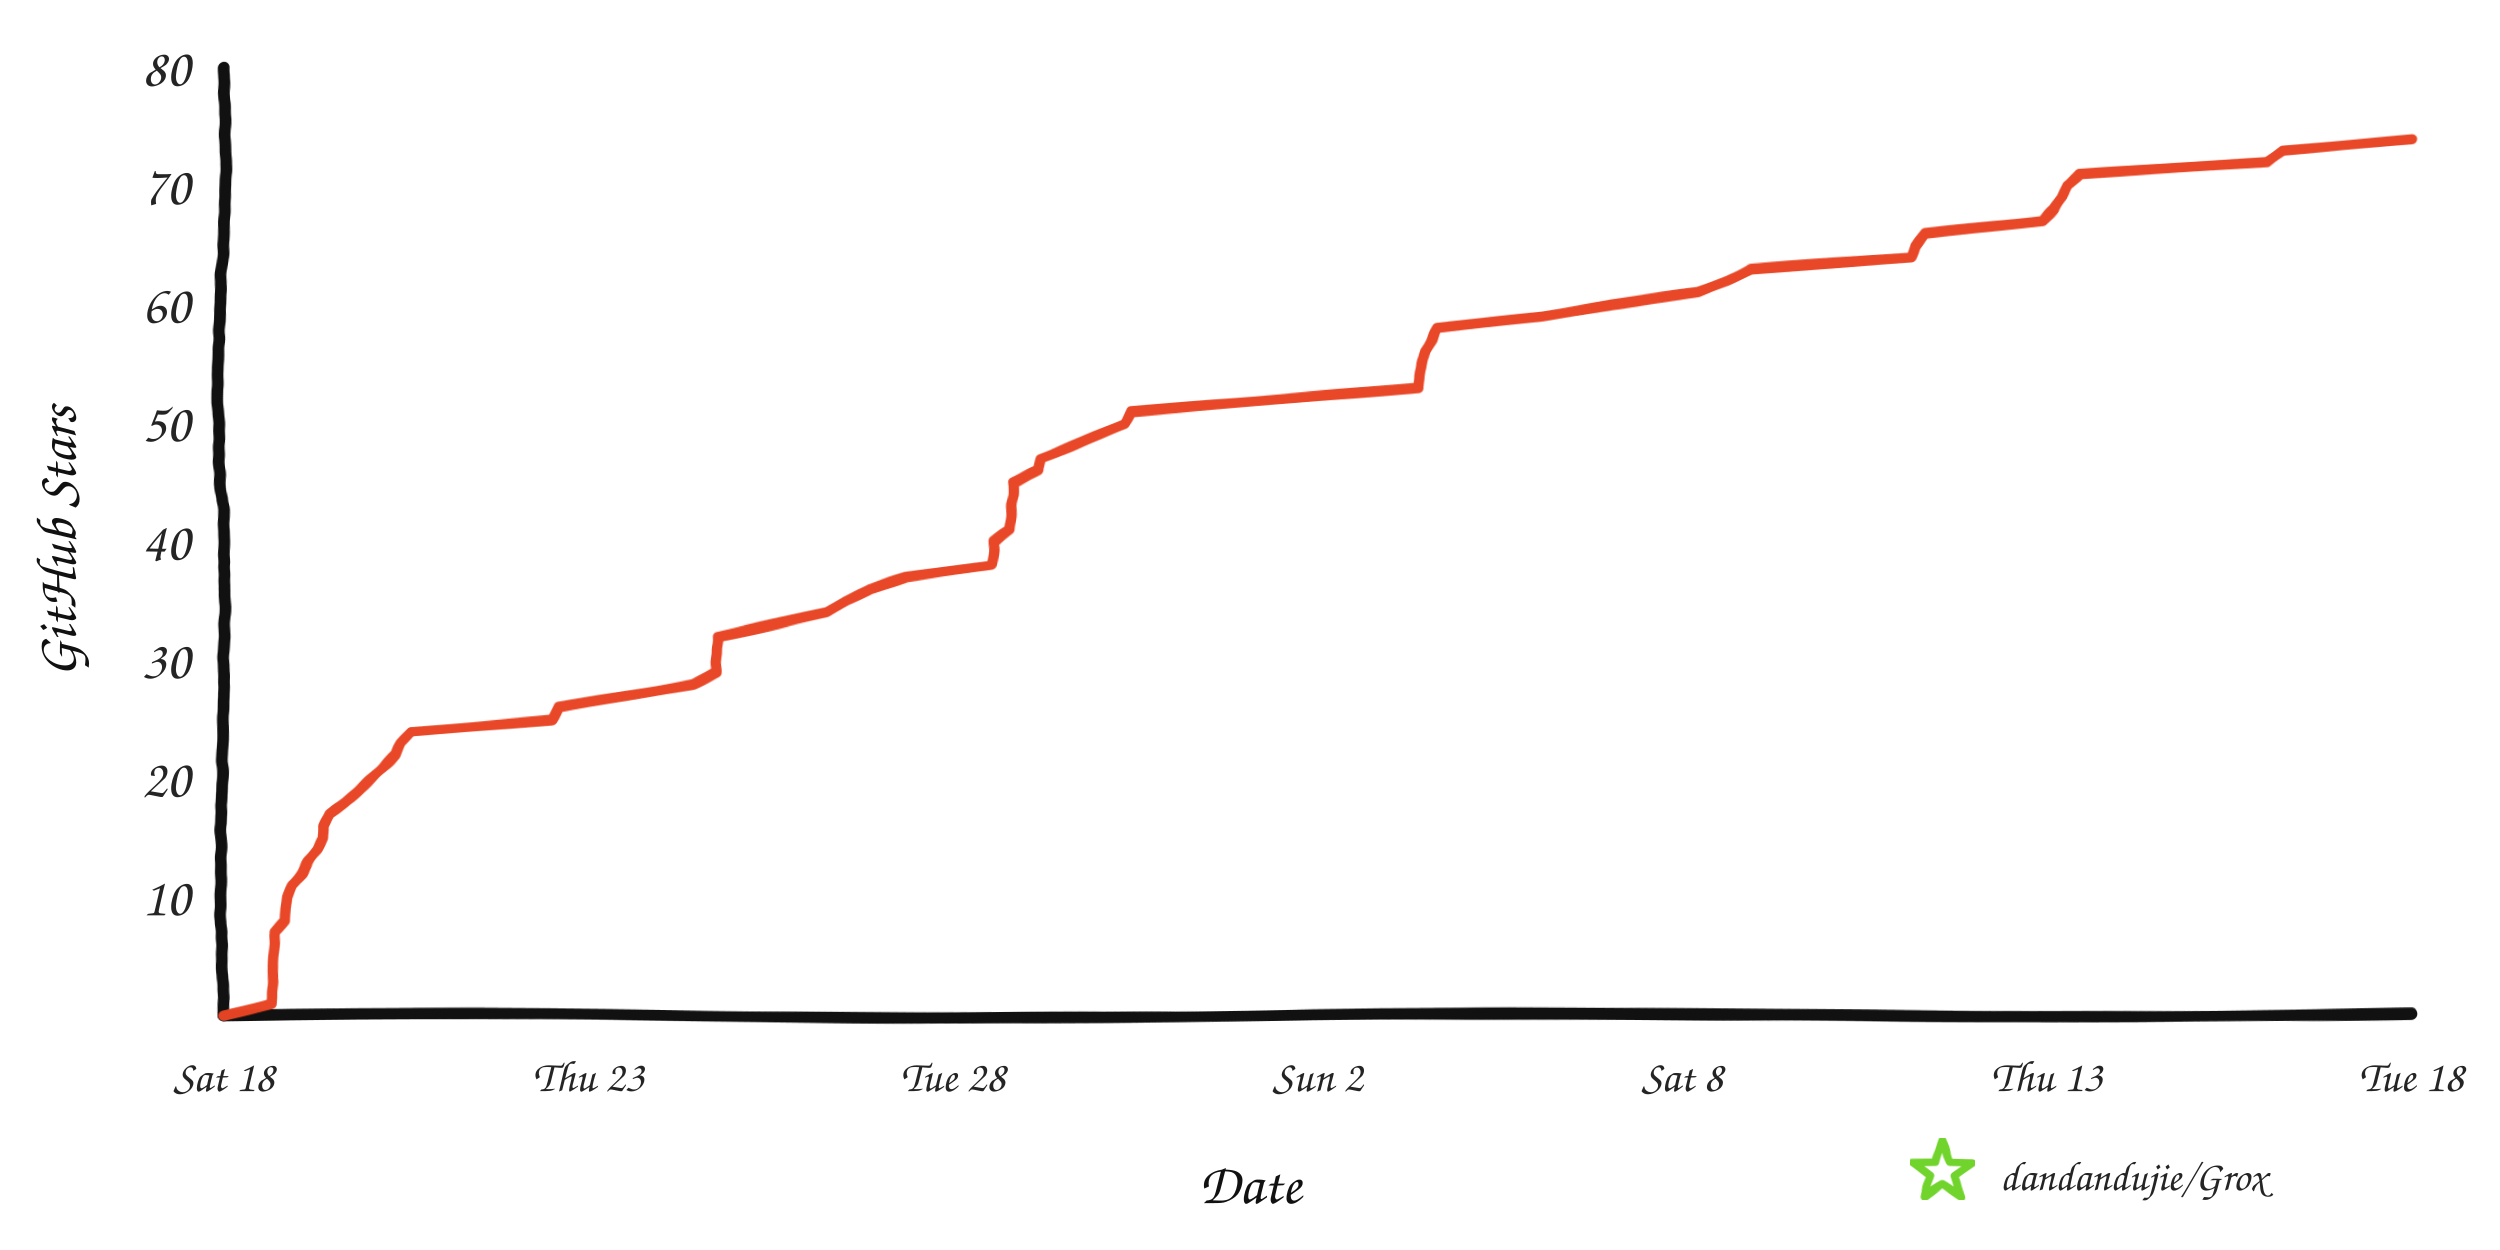
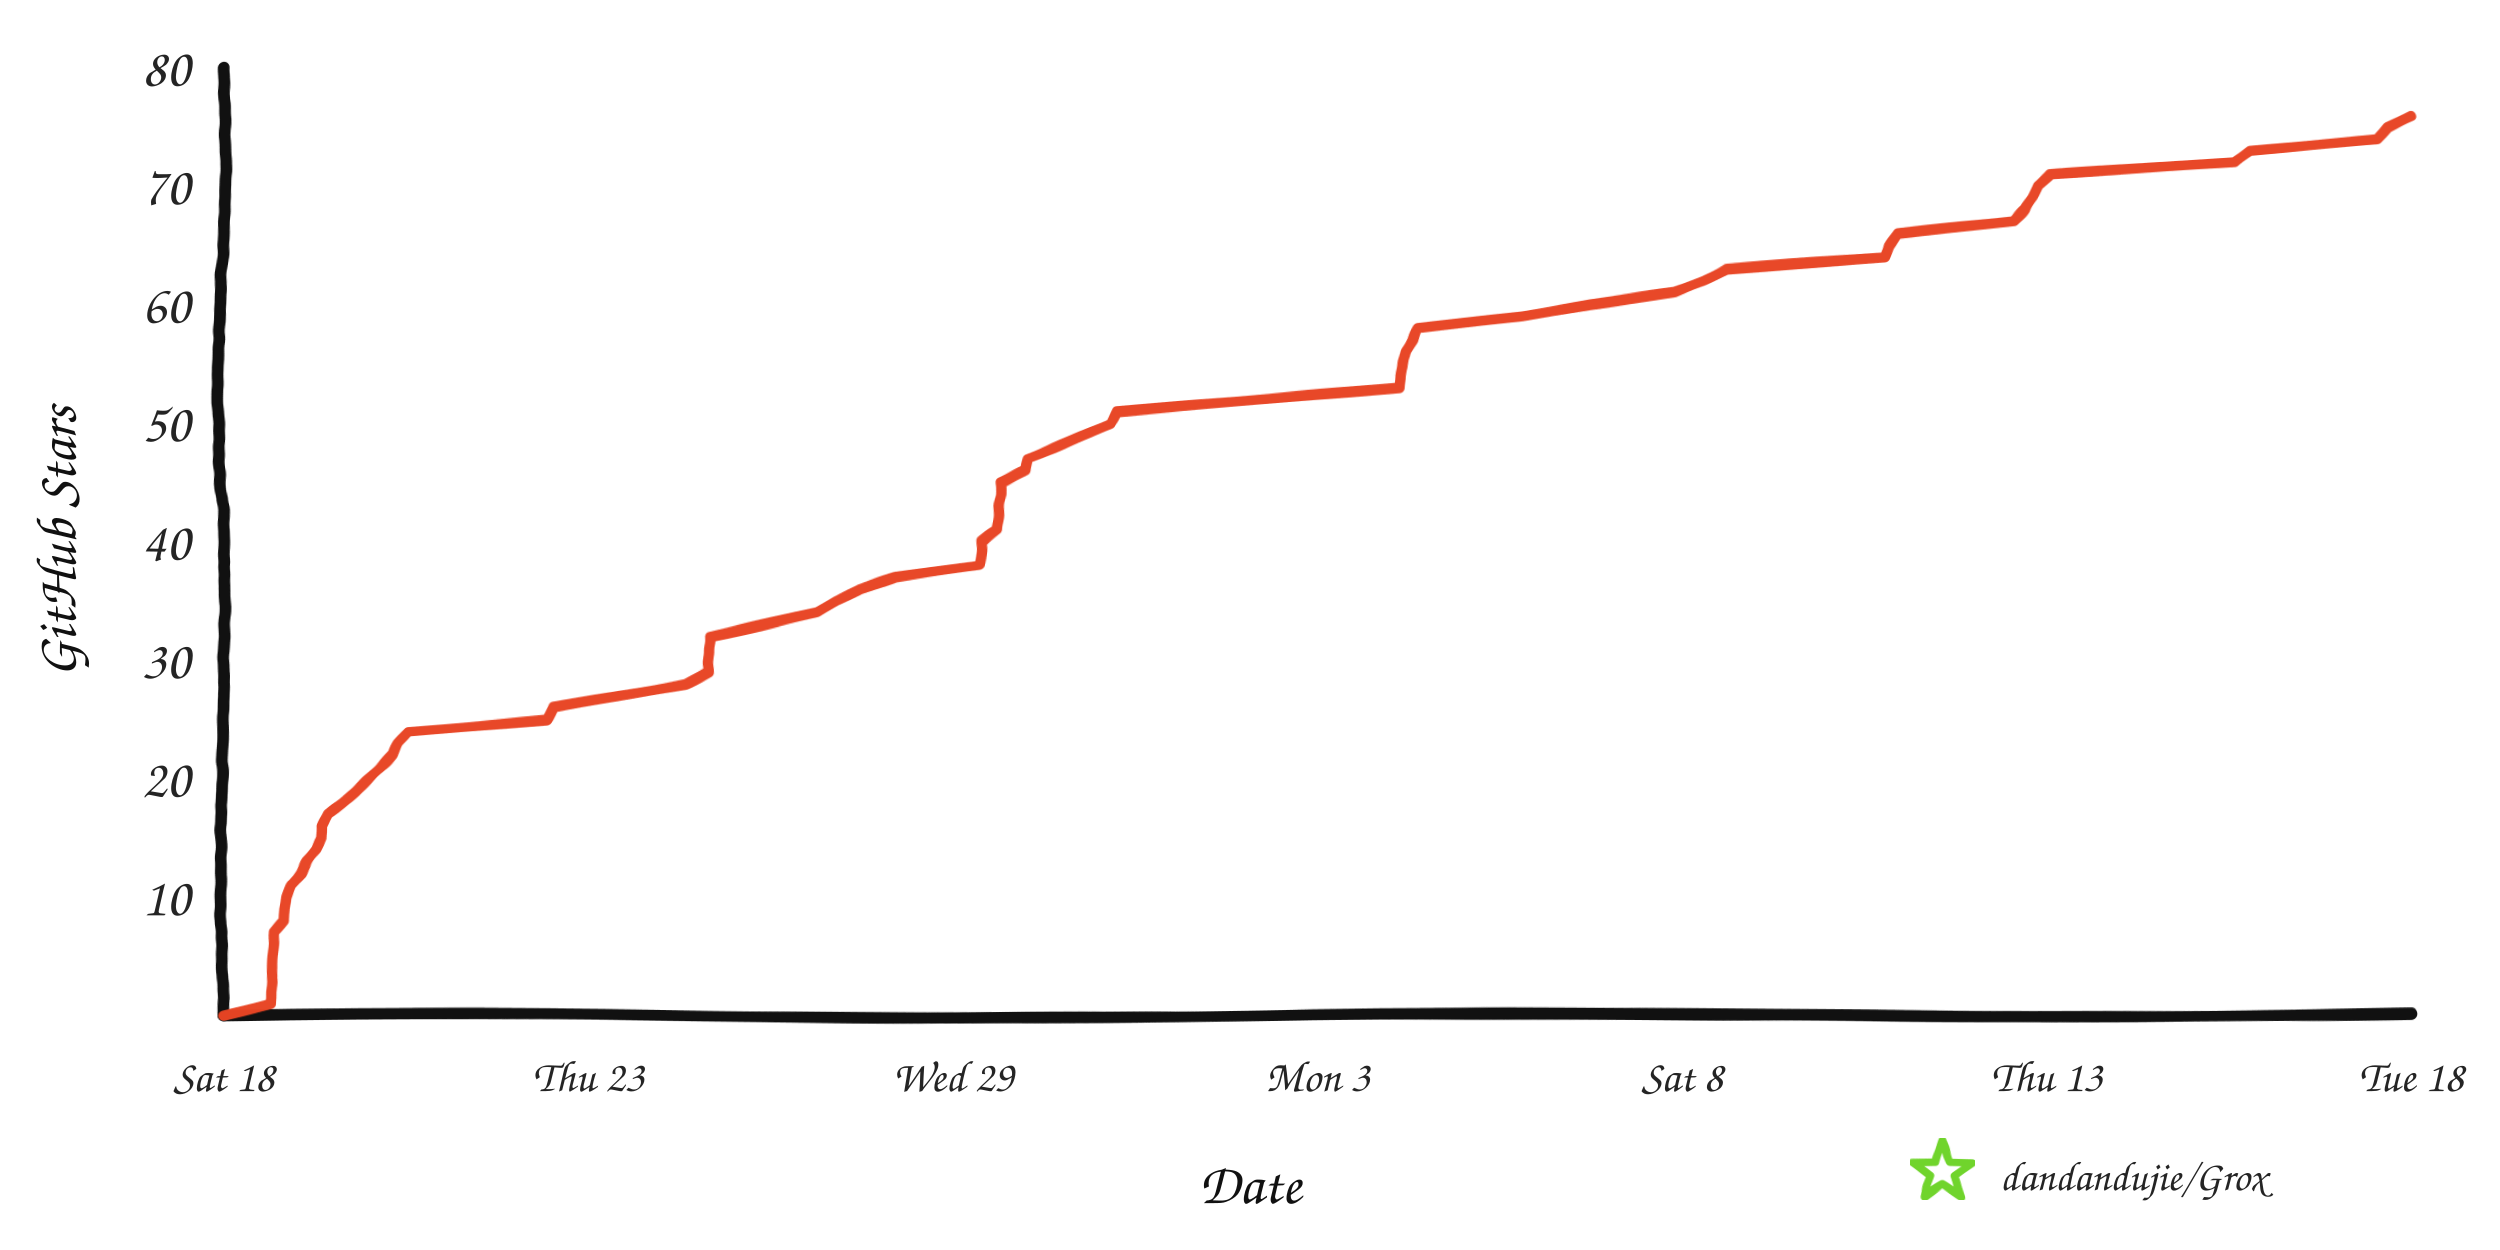
<svg xmlns="http://www.w3.org/2000/svg" width="960" height="480" viewBox="0 0 960 480" role="img" aria-labelledby="title desc">
  <defs>
    <filter id="rough" x="-4%" y="-4%" width="108%" height="108%">
      <feTurbulence type="fractalNoise" baseFrequency="0.008 0.12" numOctaves="2" seed="17" result="noise" />
      <feDisplacementMap in="SourceGraphic" in2="noise" scale="1.6" xChannelSelector="R" yChannelSelector="G" />
    </filter>
  </defs>
  <rect width="960" height="480" fill="#ffffff" />
  <g filter="url(#rough)" fill="none" stroke-linecap="round" stroke-linejoin="round">
    <path d="M 86 390 C 225 387, 336 393, 478 390 S 720 393, 926 389" stroke="#111111" stroke-width="4.5" />
    <path d="M 86 390 C 82 322, 89 254, 85 188 S 89 88, 86 26" stroke="#111111" stroke-width="4.5" />
-     <path d="M 86.0 390.0 L 104.3 385.4 L 104.4 380.9 L 104.7 376.4 L 104.9 371.8 L 105.0 367.3 L 105.2 362.7 L 105.4 358.1 L 109.6 353.6 L 109.7 349.1 L 110.2 344.5 L 112.0 339.9 L 115.9 335.4 L 118.6 330.9 L 121.9 326.3 L 124.1 321.8 L 124.2 317.2 L 126.5 312.6 L 132.4 308.1 L 137.7 303.6 L 142.6 299.0 L 147.2 294.4 L 152.0 289.9 L 154.1 285.4 L 158.0 280.8 L 212.0 276.3 L 214.7 271.7 L 241.3 267.1 L 266.1 262.6 L 275.1 258.1 L 275.4 253.5 L 275.4 248.9 L 275.5 244.4 L 297.1 239.8 L 317.6 235.3 L 324.8 230.8 L 334.1 226.2 L 348.2 221.7 L 380.8 217.1 L 381.3 212.6 L 381.7 208.0 L 387.9 203.5 L 388.2 198.9 L 388.5 194.3 L 389.0 189.8 L 389.0 185.3 L 398.6 180.7 L 399.5 176.2 L 410.3 171.6 L 421.1 167.0 L 431.8 162.5 L 434.0 158.0 L 489.2 153.4 L 544.8 148.8 L 545.2 144.3 L 546.1 139.8 L 547.3 135.2 L 549.8 130.6 L 551.6 126.1 L 592.4 121.6 L 618.8 117.0 L 652.1 112.4 L 663.2 107.9 L 672.2 103.4 L 733.7 98.8 L 735.5 94.3 L 739.1 89.7 L 784.0 85.1 L 788.9 80.6 L 791.7 76.1 L 793.6 71.5 L 798.7 66.9 L 870.8 62.4 L 876.6 57.9 L 926.0 53.3 L 926.0 53.3" stroke="#e84424" stroke-width="4" opacity="0.98" />
+     <path d="M 86.0 390.0 L 104.0 385.4 L 104.1 380.9 L 104.4 376.4 L 104.6 371.8 L 104.7 367.3 L 104.9 362.7 L 105.1 358.1 L 109.2 353.6 L 109.3 349.1 L 109.9 344.5 L 111.6 339.9 L 115.5 335.4 L 118.1 330.9 L 121.4 326.3 L 123.5 321.8 L 123.6 317.2 L 125.9 312.6 L 131.7 308.1 L 136.9 303.6 L 141.7 299.0 L 146.2 294.4 L 150.9 289.9 L 153.0 285.4 L 156.9 280.8 L 210.0 276.3 L 212.7 271.7 L 238.8 267.1 L 263.2 262.6 L 272.1 258.1 L 272.4 253.5 L 272.4 248.9 L 272.5 244.4 L 293.7 239.8 L 313.9 235.3 L 321.0 230.8 L 330.2 226.2 L 344.1 221.7 L 376.2 217.1 L 376.6 212.6 L 377.0 208.0 L 383.1 203.5 L 383.4 198.9 L 383.7 194.3 L 384.2 189.8 L 384.2 185.3 L 393.7 180.7 L 394.6 176.2 L 405.1 171.6 L 415.7 167.0 L 426.3 162.5 L 428.5 158.0 L 482.8 153.4 L 537.5 148.8 L 537.9 144.3 L 538.8 139.8 L 539.9 135.2 L 542.5 130.6 L 544.2 126.1 L 584.4 121.6 L 610.4 117.0 L 643.1 112.4 L 654.1 107.9 L 662.9 103.4 L 723.4 98.8 L 725.2 94.3 L 728.7 89.7 L 773.0 85.1 L 777.8 80.6 L 780.5 76.1 L 782.4 71.5 L 787.4 66.9 L 858.4 62.4 L 864.1 57.9 L 912.7 53.3 L 916.8 48.8 L 926.0 44.2 L 926.0 44.2" stroke="#e84424" stroke-width="4" opacity="0.98" />
  </g>
  <text x="73" y="351.5" text-anchor="end" fill="#242424" font-family="'Comic Sans MS','Segoe Print','Bradley Hand',cursive" font-size="21">10</text>
  <text x="73" y="306.0" text-anchor="end" fill="#242424" font-family="'Comic Sans MS','Segoe Print','Bradley Hand',cursive" font-size="21">20</text>
  <text x="73" y="260.5" text-anchor="end" fill="#242424" font-family="'Comic Sans MS','Segoe Print','Bradley Hand',cursive" font-size="21">30</text>
  <text x="73" y="215.0" text-anchor="end" fill="#242424" font-family="'Comic Sans MS','Segoe Print','Bradley Hand',cursive" font-size="21">40</text>
  <text x="73" y="169.5" text-anchor="end" fill="#242424" font-family="'Comic Sans MS','Segoe Print','Bradley Hand',cursive" font-size="21">50</text>
  <text x="73" y="124.0" text-anchor="end" fill="#242424" font-family="'Comic Sans MS','Segoe Print','Bradley Hand',cursive" font-size="21">60</text>
  <text x="73" y="78.5" text-anchor="end" fill="#242424" font-family="'Comic Sans MS','Segoe Print','Bradley Hand',cursive" font-size="21">70</text>
  <text x="73" y="33.0" text-anchor="end" fill="#242424" font-family="'Comic Sans MS','Segoe Print','Bradley Hand',cursive" font-size="21">80</text>
  <text x="86.0" y="419" text-anchor="middle" fill="#242424" font-family="'Comic Sans MS','Segoe Print','Bradley Hand',cursive" font-size="17">Sat 18</text>
  <text x="226.0" y="419" text-anchor="middle" fill="#242424" font-family="'Comic Sans MS','Segoe Print','Bradley Hand',cursive" font-size="17">Thu 23</text>
-   <text x="366.0" y="419" text-anchor="middle" fill="#242424" font-family="'Comic Sans MS','Segoe Print','Bradley Hand',cursive" font-size="17">Tue 28</text>
-   <text x="506.0" y="419" text-anchor="middle" fill="#242424" font-family="'Comic Sans MS','Segoe Print','Bradley Hand',cursive" font-size="17">Sun 2</text>
+   <text x="366.0" y="419" text-anchor="middle" fill="#242424" font-family="'Comic Sans MS','Segoe Print','Bradley Hand',cursive" font-size="17">Wed 29</text>
+   <text x="506.0" y="419" text-anchor="middle" fill="#242424" font-family="'Comic Sans MS','Segoe Print','Bradley Hand',cursive" font-size="17">Mon 3</text>
  <text x="646.0" y="419" text-anchor="middle" fill="#242424" font-family="'Comic Sans MS','Segoe Print','Bradley Hand',cursive" font-size="17">Sat 8</text>
  <text x="786.0" y="419" text-anchor="middle" fill="#242424" font-family="'Comic Sans MS','Segoe Print','Bradley Hand',cursive" font-size="17">Thu 13</text>
  <text x="926.0" y="419" text-anchor="middle" fill="#242424" font-family="'Comic Sans MS','Segoe Print','Bradley Hand',cursive" font-size="17">Tue 18</text>
  <text x="480" y="462" text-anchor="middle" fill="#111111" font-family="'Comic Sans MS','Segoe Print','Bradley Hand',cursive" font-size="22">Date</text>
  <text x="29" y="208" text-anchor="middle" fill="#111111" font-family="'Comic Sans MS','Segoe Print','Bradley Hand',cursive" font-size="22" transform="rotate(-90 29 208)">GitHub Stars</text>
  <polygon points="746.0,438.0 748.8,446.1 757.4,446.3 750.6,451.5 753.1,459.7 746.0,454.8 738.9,459.7 741.4,451.5 734.6,446.3 743.2,446.1" fill="none" stroke="#70d42c" stroke-width="3" stroke-linejoin="round" filter="url(#rough)" />
  <text x="768" y="457" fill="#242424" font-family="'Comic Sans MS','Segoe Print','Bradley Hand',cursive" font-size="16">dandandujie/Grox</text>
</svg>
